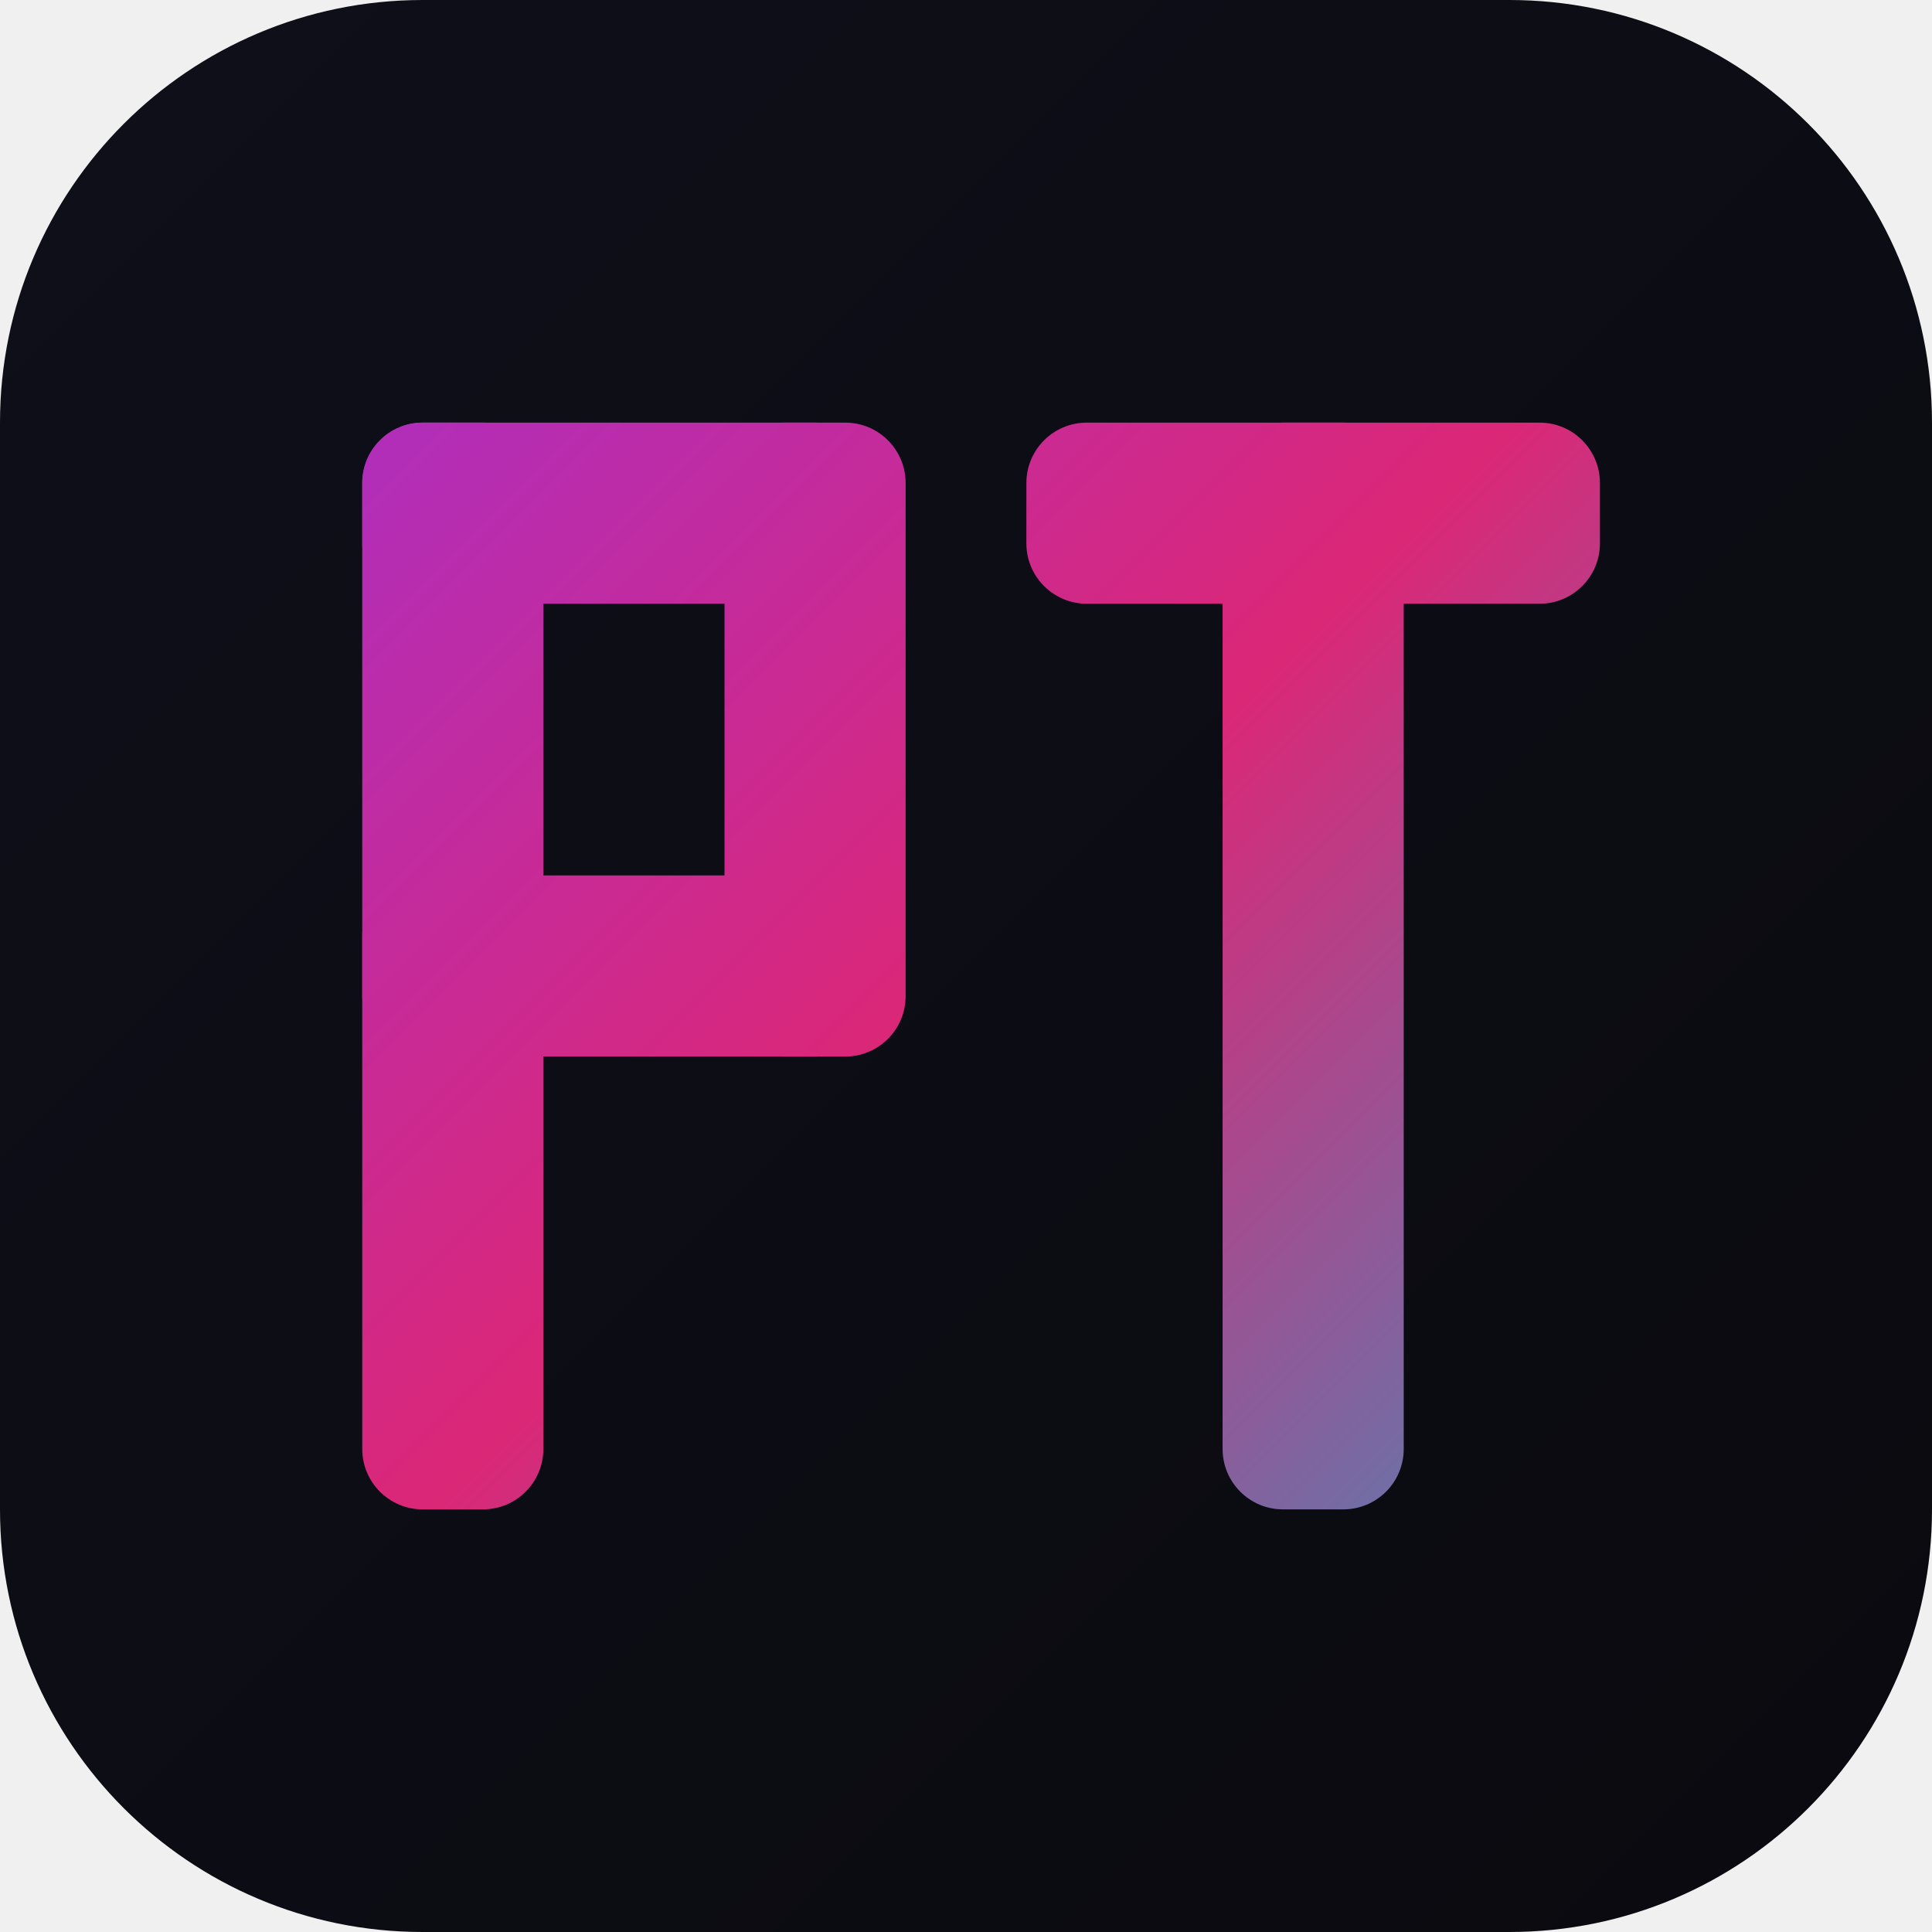
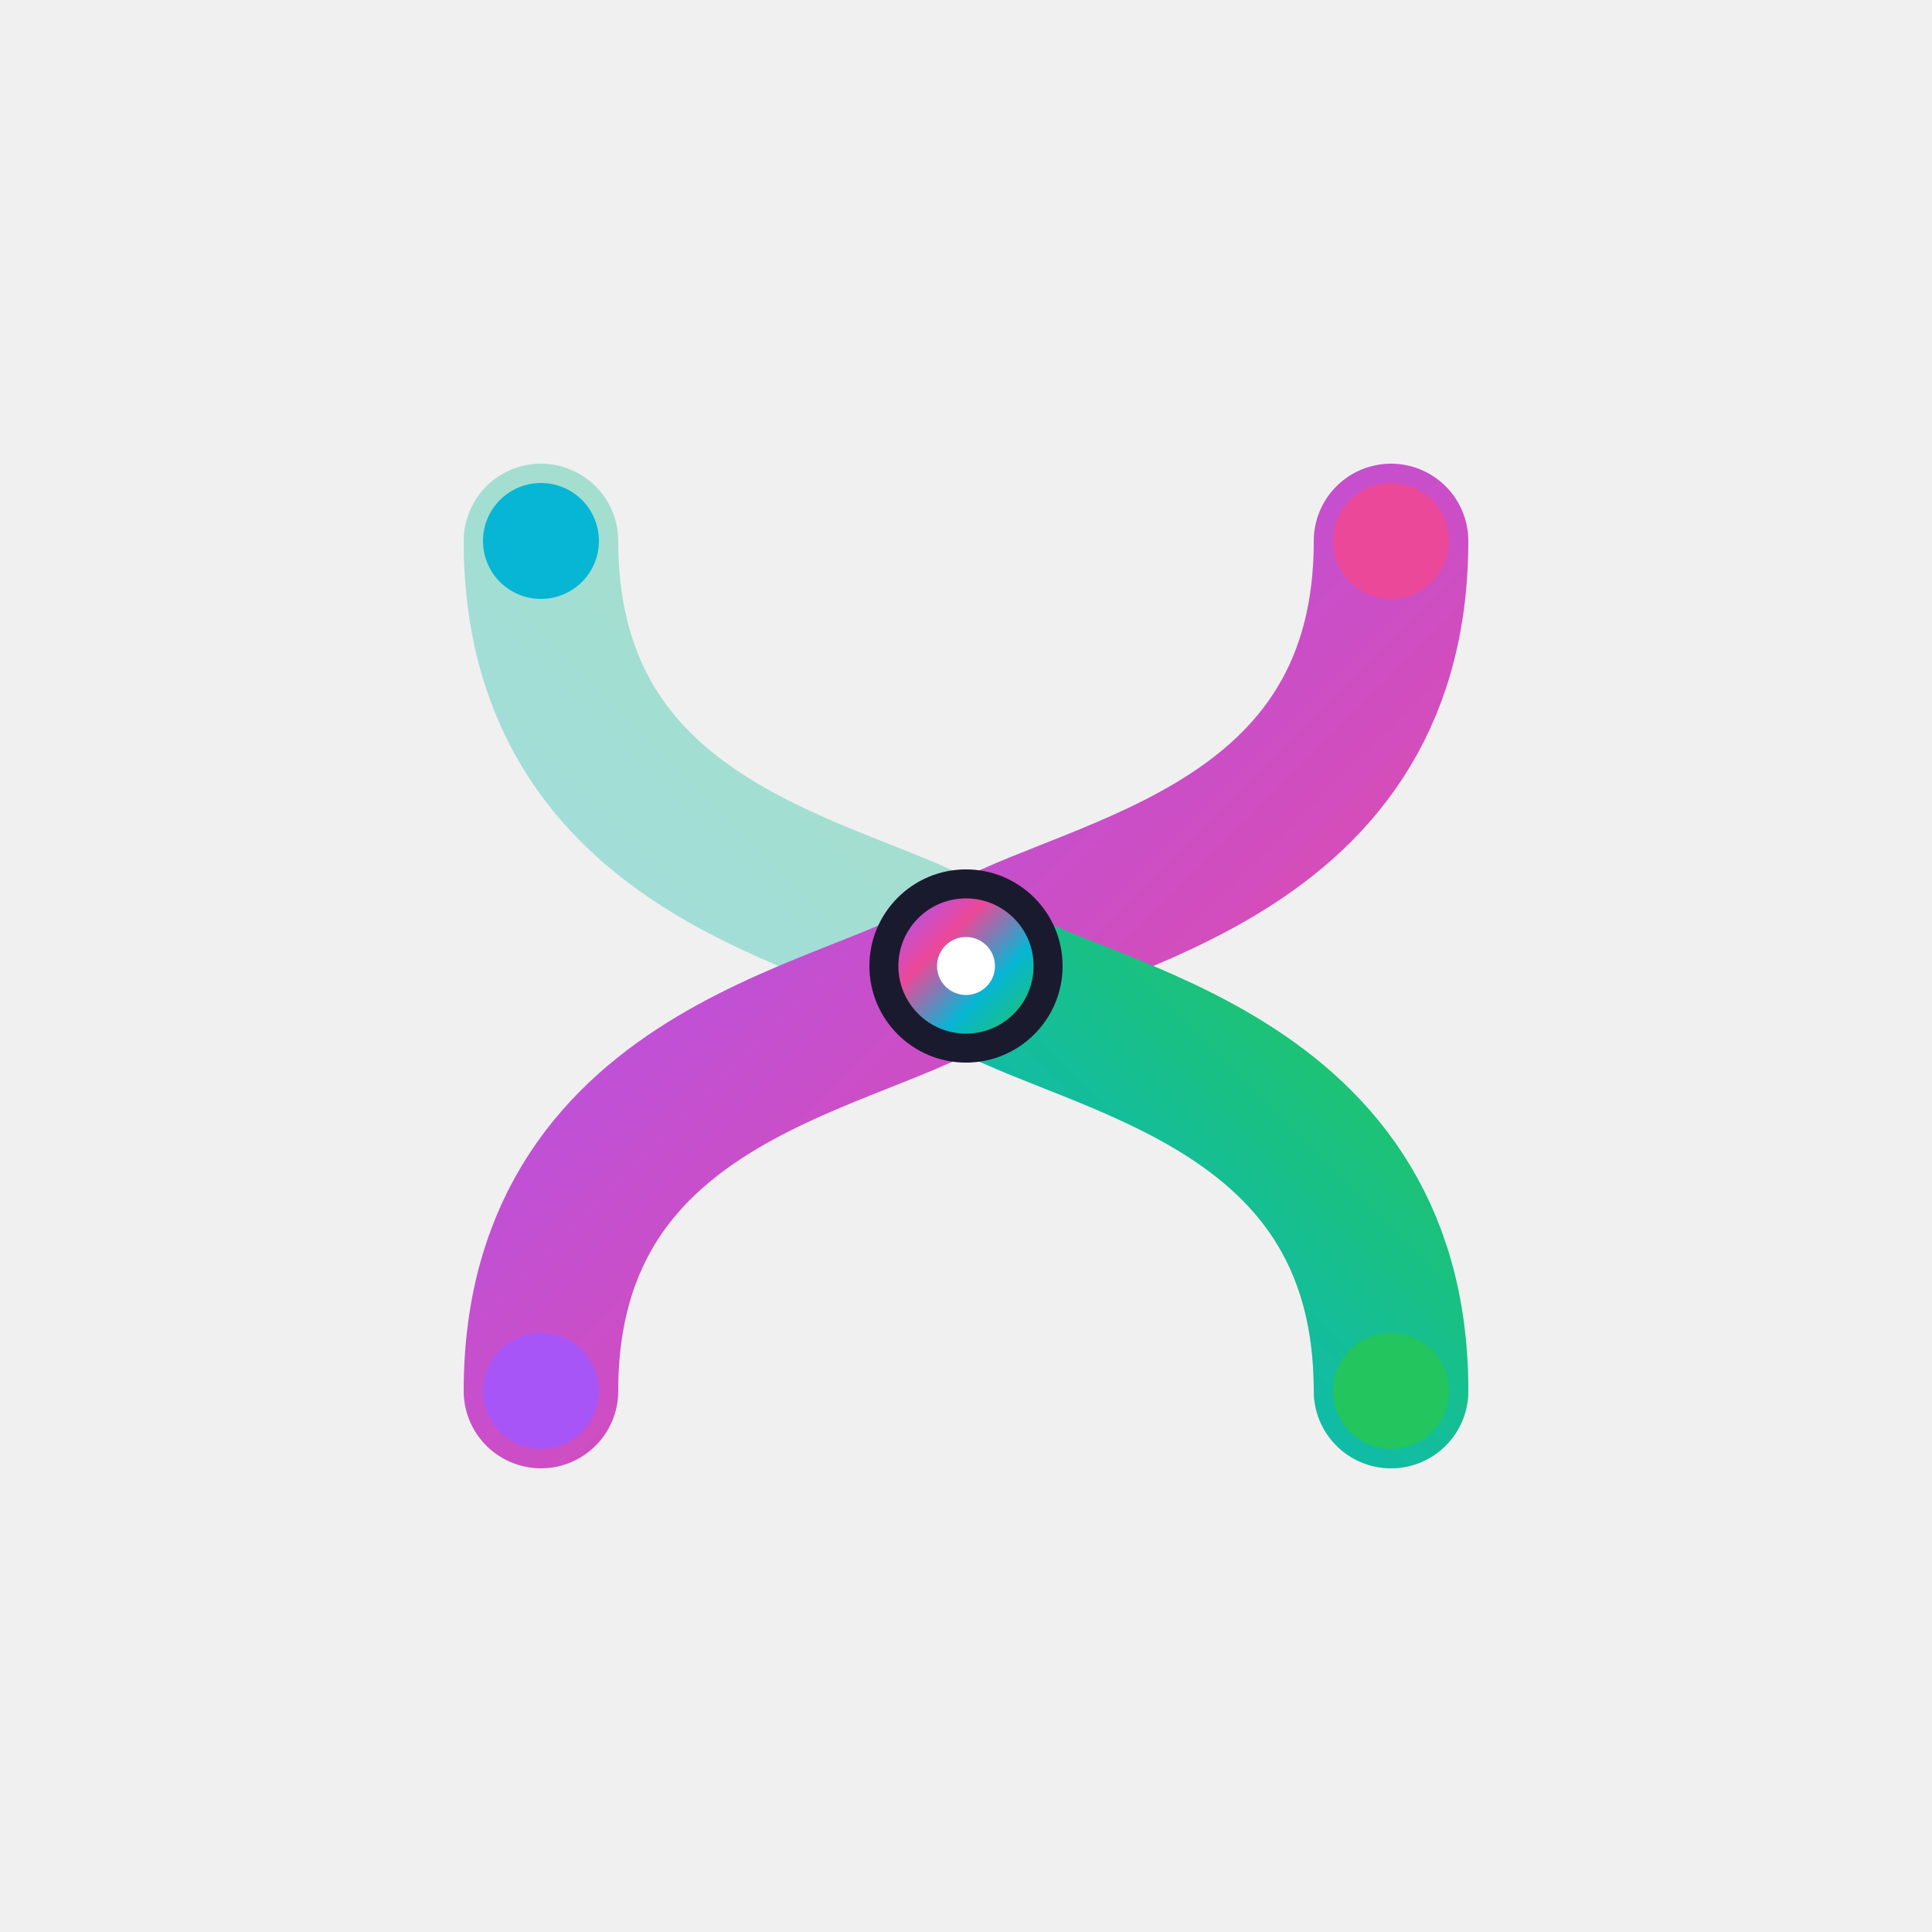
<svg xmlns="http://www.w3.org/2000/svg" viewBox="0 0 32 32" width="32" height="32">
  <defs>
-     <linearGradient id="bg" x1="0" y1="0" x2="32" y2="32" gradientUnits="userSpaceOnUse">
-       <stop offset="0%" stop-color="#0f0f1a" />
-       <stop offset="100%" stop-color="#0a0a0f" />
+     <linearGradient id="s1" x1="0%" y1="0%" x2="100%" y2="100%">
+       <stop offset="0%" stop-color="#a855f7" />
+       <stop offset="100%" stop-color="#ec4899" />
    </linearGradient>
-     <linearGradient id="g" x1="0" y1="0" x2="32" y2="32" gradientUnits="userSpaceOnUse">
-       <stop offset="0%" stop-color="#9333ea" />
-       <stop offset="50%" stop-color="#db2777" />
-       <stop offset="100%" stop-color="#06b6d4" />
+     <linearGradient id="s2" x1="0%" y1="100%" x2="100%" y2="0%">
+       <stop offset="0%" stop-color="#06b6d4" />
+       <stop offset="100%" stop-color="#22c55e" />
+     </linearGradient>
+     <linearGradient id="core" x1="0%" y1="0%" x2="100%" y2="100%">
+       <stop offset="0%" stop-color="#a855f7" />
+       <stop offset="33%" stop-color="#ec4899" />
+       <stop offset="66%" stop-color="#06b6d4" />
+       <stop offset="100%" stop-color="#22c55e" />
    </linearGradient>
  </defs>
-   <rect width="32" height="32" rx="7" fill="url(#bg)" />
-   <rect x="6" y="7" width="3" height="18" rx="1" fill="url(#g)" />
-   <rect x="6" y="7" width="8.5" height="3" rx="1" fill="url(#g)" />
-   <rect x="6" y="14.5" width="8.5" height="3" rx="1" fill="url(#g)" />
-   <rect x="12" y="7" width="3" height="10.5" rx="1" fill="url(#g)" />
-   <rect x="17" y="7" width="9.5" height="3" rx="1" fill="url(#g)" />
-   <rect x="20.25" y="7" width="3" height="18" rx="1" fill="url(#g)" />
+   <path d="M 8.96 8.96 C 8.96 14.4, 14.4 14.8, 16 16 C 17.6 17.2, 23.04 17.6, 23.04 23.04" stroke="url(#s2)" stroke-width="2.56" stroke-linecap="round" fill="none" opacity="0.35" />
+   <path d="M 23.04 8.96 C 23.04 14.4, 17.6 14.8, 16 16 C 14.4 17.2, 8.96 17.6, 8.96 23.04" stroke="url(#s1)" stroke-width="2.56" stroke-linecap="round" fill="none" />
+   <path d="M 16 16 C 17.6 17.2, 23.04 17.6, 23.04 23.04" stroke="url(#s2)" stroke-width="2.56" stroke-linecap="round" fill="none" />
+   <circle cx="16" cy="16" r="1.6" fill="#1a1a2e" />
+   <circle cx="16" cy="16" r="1.12" fill="url(#core)" />
+   <circle cx="16" cy="16" r="0.48" fill="white" />
+   <circle cx="23.04" cy="8.96" r="0.96" fill="#ec4899" />
+   <circle cx="8.96" cy="8.96" r="0.96" fill="#06b6d4" />
+   <circle cx="8.96" cy="23.04" r="0.96" fill="#a855f7" />
+   <circle cx="23.04" cy="23.04" r="0.96" fill="#22c55e" />
</svg>
